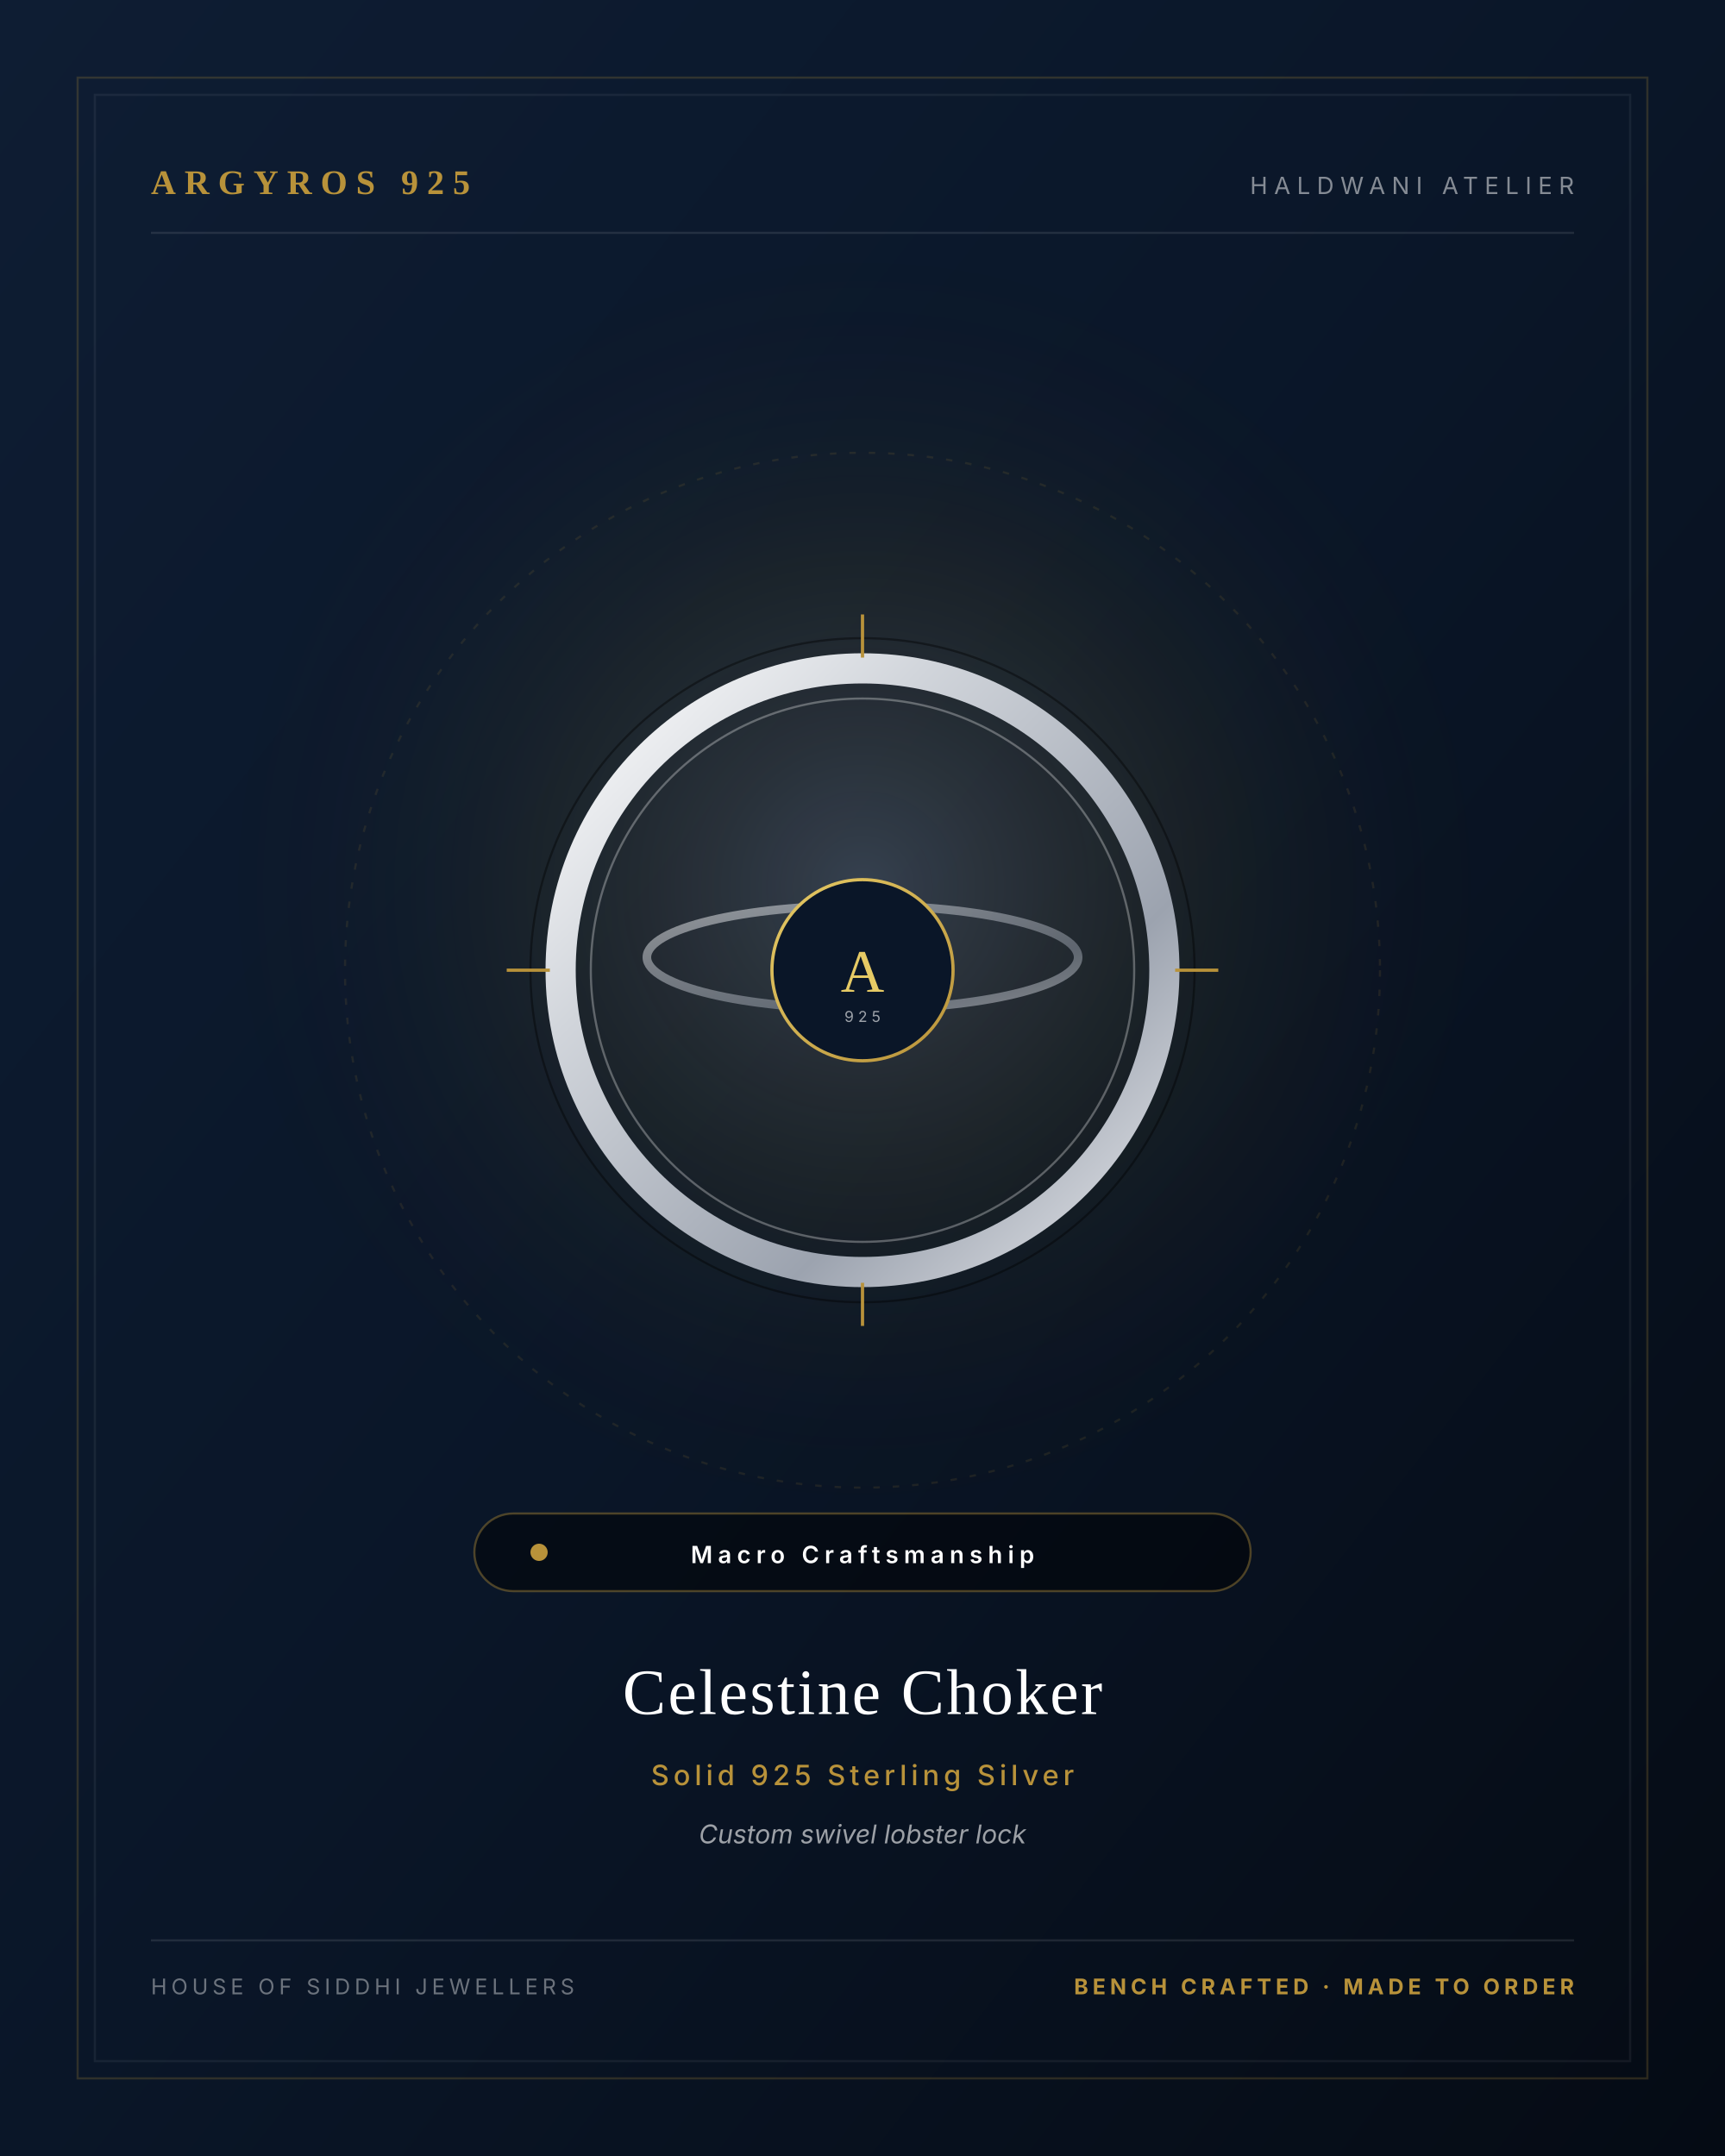
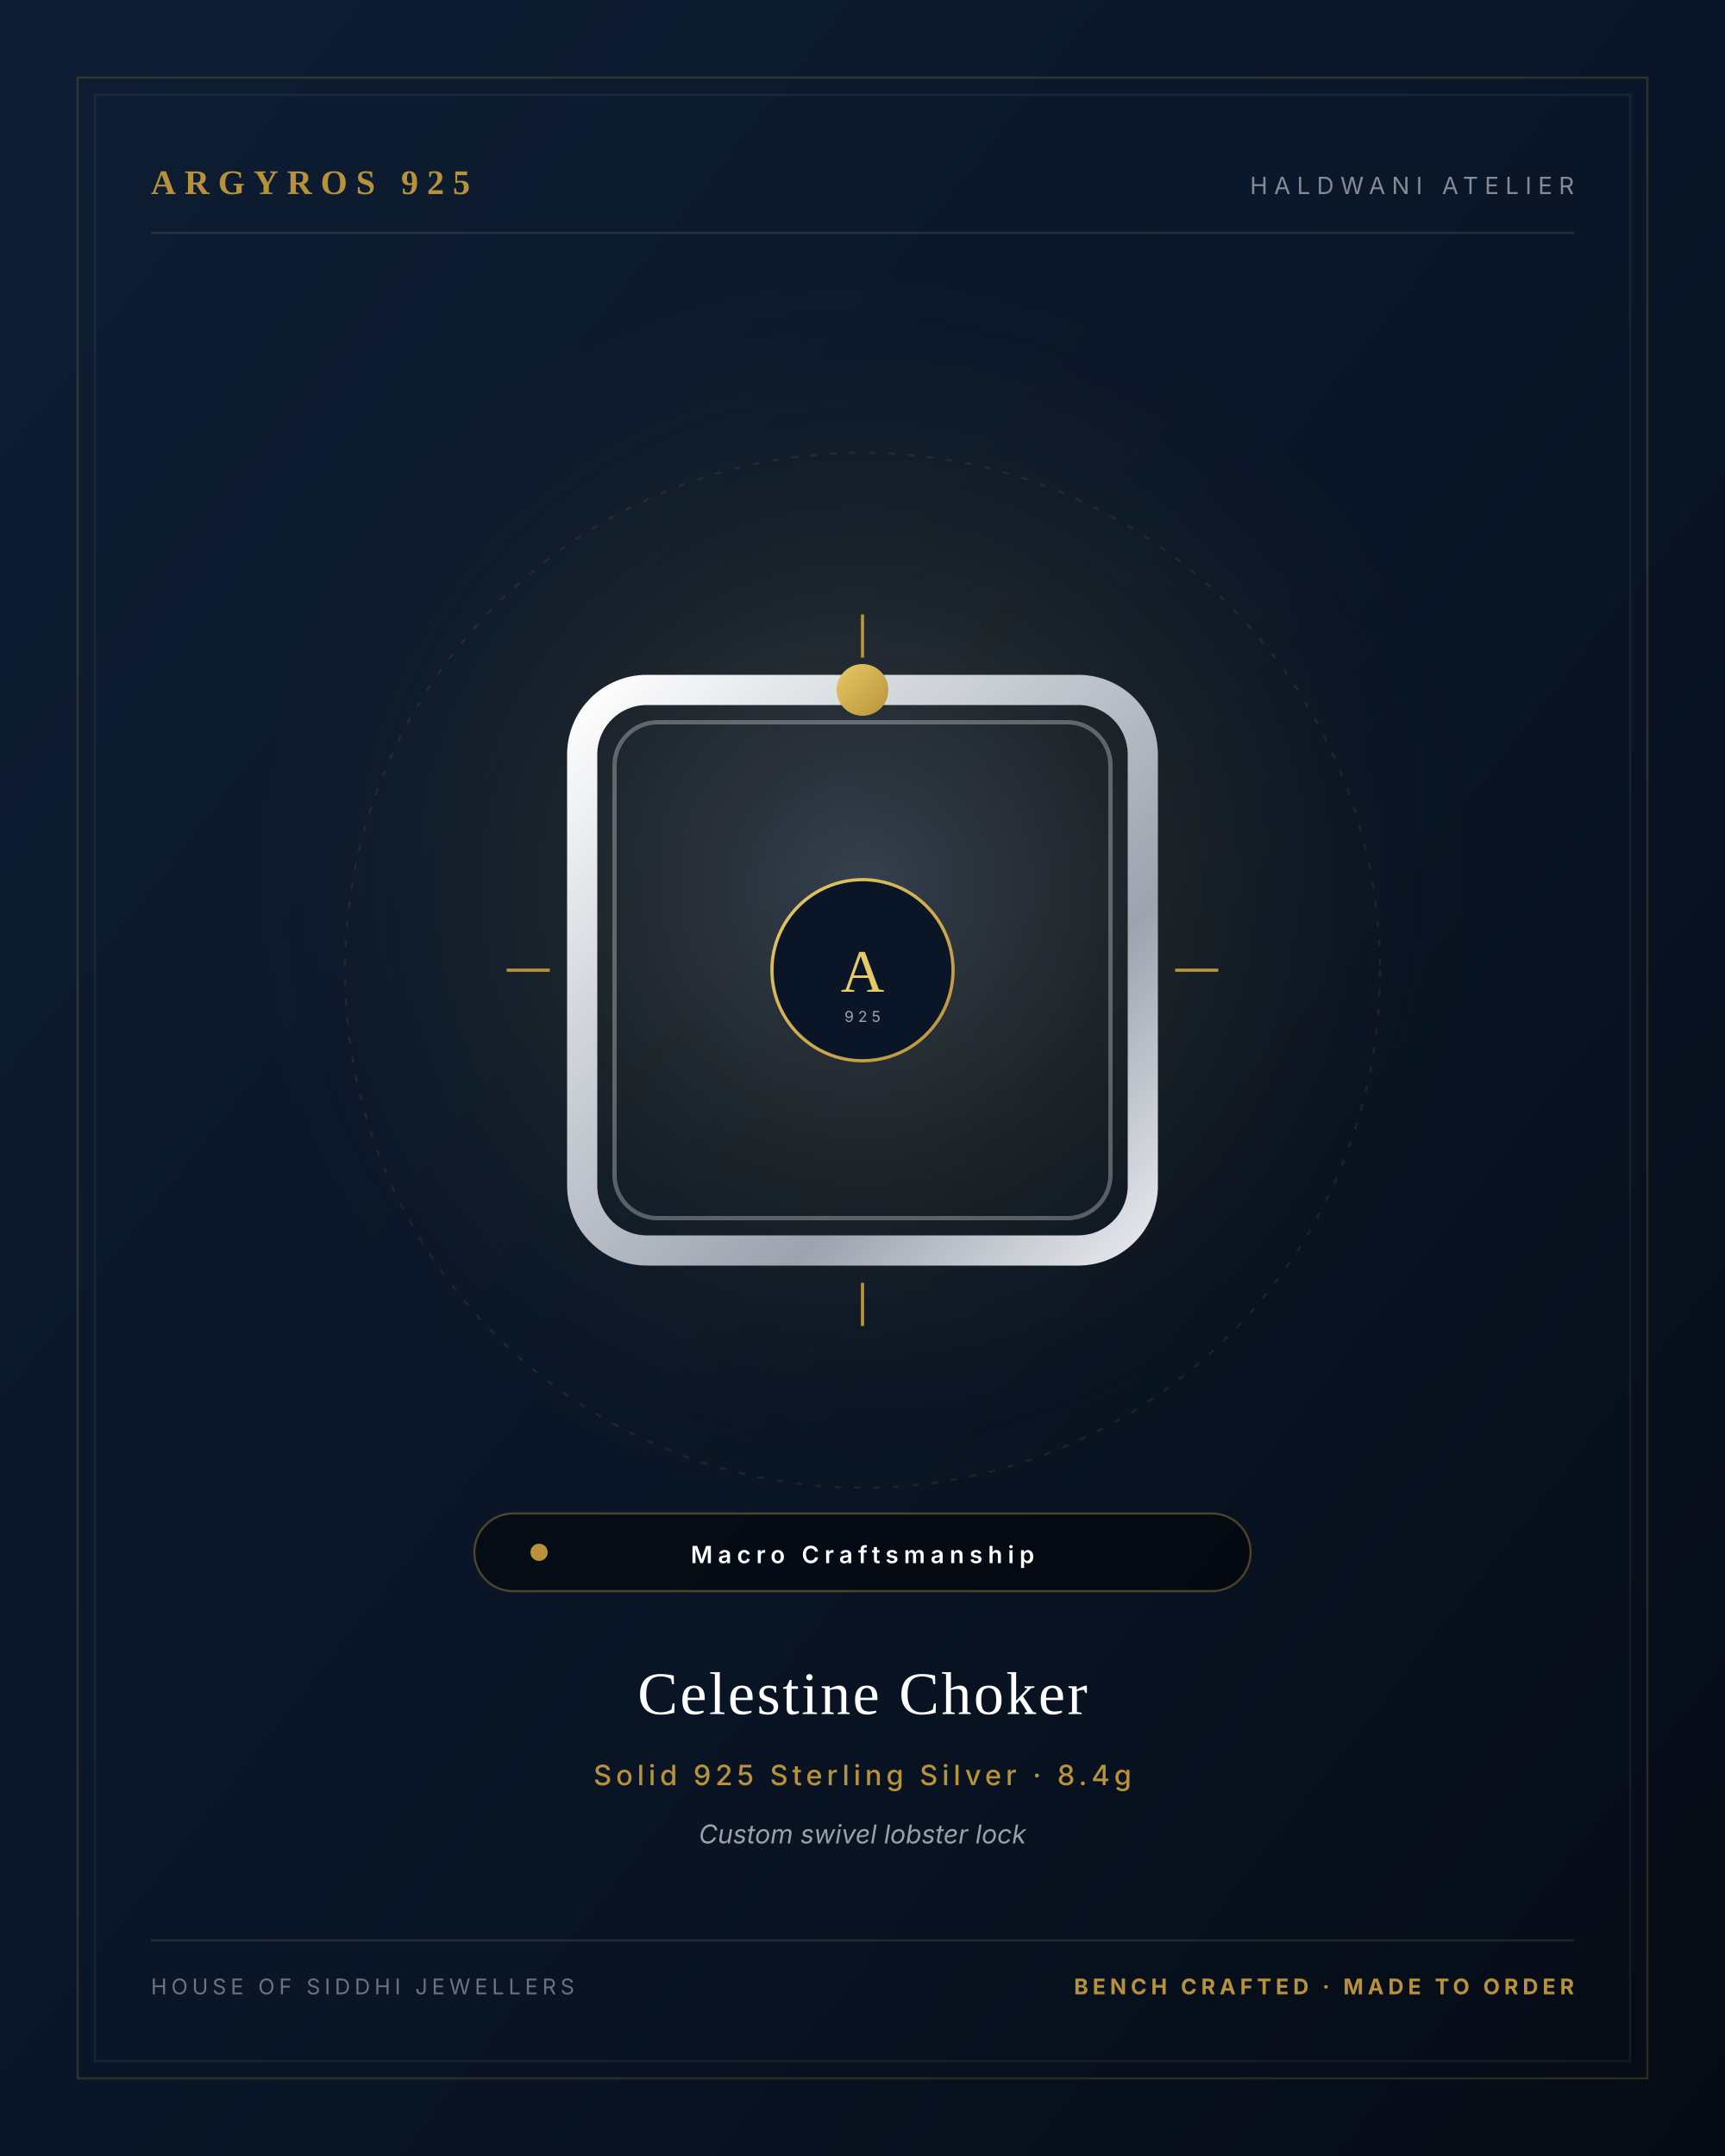
<svg xmlns="http://www.w3.org/2000/svg" viewBox="0 0 800 1000" width="800" height="1000">
  <defs>
    <linearGradient id="bgGrad" x1="0%" y1="0%" x2="100%" y2="100%">
      <stop offset="0%" stop-color="#0e1d33" />
      <stop offset="50%" stop-color="#0a1628" />
      <stop offset="100%" stop-color="#050b14" />
    </linearGradient>
    <radialGradient id="silverGlow" cx="50%" cy="45%" r="40%">
      <stop offset="0%" stop-color="#ffffff" stop-opacity="0.18" />
      <stop offset="50%" stop-color="#c5a028" stop-opacity="0.08" />
      <stop offset="100%" stop-color="#000000" stop-opacity="0" />
    </radialGradient>
    <linearGradient id="silverSheen" x1="0%" y1="0%" x2="100%" y2="100%">
      <stop offset="0%" stop-color="#ffffff" />
      <stop offset="30%" stop-color="#d1d5db" />
      <stop offset="70%" stop-color="#9ca3af" />
      <stop offset="100%" stop-color="#e5e7eb" />
    </linearGradient>
    <linearGradient id="goldAccent" x1="0%" y1="0%" x2="100%" y2="100%">
      <stop offset="0%" stop-color="#e6ca65" />
      <stop offset="100%" stop-color="#b8923a" />
    </linearGradient>
  </defs>
  <rect width="800" height="1000" fill="url(#bgGrad)" />
  <circle cx="400" cy="450" r="380" fill="url(#silverGlow)" />
  <rect x="36" y="36" width="728" height="928" fill="none" stroke="#b8923a" stroke-opacity="0.22" stroke-width="1" />
  <rect x="44" y="44" width="712" height="912" fill="none" stroke="#ffffff" stroke-opacity="0.06" stroke-width="1" />
  <circle cx="400" cy="450" r="240" fill="none" stroke="#b8923a" stroke-opacity="0.12" stroke-width="1" stroke-dasharray="3,6" />
  <text x="70" y="90" font-family="'Cinzel', 'Times New Roman', serif" font-size="16" letter-spacing="4" fill="#b8923a" font-weight="bold">ARGYROS 925</text>
  <text x="730" y="90" text-anchor="end" font-family="-apple-system, sans-serif" font-size="11" letter-spacing="3" fill="#ffffff" fill-opacity="0.5" text-transform="uppercase">HALDWANI ATELIER</text>
  <line x1="70" y1="108" x2="730" y2="108" stroke="#ffffff" stroke-opacity="0.1" stroke-width="1" />
  <g transform="translate(400, 450)">
-     <circle cx="0" cy="0" r="140" fill="none" stroke="url(#silverSheen)" stroke-width="14" />
-     <circle cx="0" cy="0" r="126" fill="none" stroke="#ffffff" stroke-opacity="0.3" stroke-width="1" />
-     <circle cx="0" cy="0" r="154" fill="none" stroke="#000000" stroke-opacity="0.4" stroke-width="1" />
-     <ellipse cx="0" cy="-6" rx="100" ry="24" fill="none" stroke="url(#silverSheen)" stroke-width="4" stroke-opacity="0.5" />
+     <rect x="-130" y="-130" width="260" height="260" rx="30" fill="none" stroke="url(#silverSheen)" stroke-width="14" />
+     <rect x="-115" y="-115" width="230" height="230" rx="20" fill="none" stroke="#ffffff" stroke-opacity="0.3" stroke-width="2" />
+     <circle cx="0" cy="-130" r="12" fill="url(#goldAccent)" />
    <circle cx="0" cy="0" r="42" fill="#0a1628" stroke="url(#goldAccent)" stroke-width="1.5" />
    <text x="0" y="10" text-anchor="middle" font-family="'Cinzel', 'Times New Roman', serif" font-size="28" fill="#e6ca65" font-weight="300">A</text>
    <text x="0" y="24" text-anchor="middle" font-family="-apple-system, sans-serif" font-size="7" letter-spacing="2" fill="#ffffff" fill-opacity="0.6">925</text>
    <line x1="-165" y1="0" x2="-145" y2="0" stroke="#b8923a" stroke-width="1.5" />
    <line x1="145" y1="0" x2="165" y2="0" stroke="#b8923a" stroke-width="1.5" />
    <line x1="0" y1="-165" x2="0" y2="-145" stroke="#b8923a" stroke-width="1.5" />
    <line x1="0" y1="145" x2="0" y2="165" stroke="#b8923a" stroke-width="1.5" />
  </g>
  <g transform="translate(400, 720)">
    <rect x="-180" y="-18" width="360" height="36" rx="18" fill="#000000" fill-opacity="0.45" stroke="#b8923a" stroke-opacity="0.4" stroke-width="1" />
    <circle cx="-150" cy="0" r="4" fill="#b8923a" />
    <text x="0" y="5" text-anchor="middle" font-family="-apple-system, sans-serif" font-size="11" letter-spacing="2.5" fill="#ffffff" font-weight="600" text-transform="uppercase">Macro Craftsmanship</text>
  </g>
-   <text x="400" y="795" text-anchor="middle" font-family="'Cinzel', 'Times New Roman', serif" font-size="30" fill="#ffffff" font-weight="400" letter-spacing="1">Celestine Choker</text>
-   <text x="400" y="828" text-anchor="middle" font-family="-apple-system, sans-serif" font-size="13" fill="#b8923a" letter-spacing="2" font-weight="500">Solid 925 Sterling Silver</text>
+   <text x="400" y="795" text-anchor="middle" font-family="'Cinzel', 'Times New Roman', serif" font-size="28" fill="#ffffff" font-weight="400" letter-spacing="1">Celestine Choker</text>
+   <text x="400" y="828" text-anchor="middle" font-family="-apple-system, sans-serif" font-size="13" fill="#b8923a" letter-spacing="2" font-weight="500">Solid 925 Sterling Silver · 8.4g</text>
  <text x="400" y="855" text-anchor="middle" font-family="-apple-system, sans-serif" font-size="12" fill="#ffffff" fill-opacity="0.6" font-style="italic">Custom swivel lobster lock</text>
  <line x1="70" y1="900" x2="730" y2="900" stroke="#ffffff" stroke-opacity="0.1" stroke-width="1" />
  <text x="70" y="925" font-family="-apple-system, sans-serif" font-size="10" letter-spacing="2" fill="#ffffff" fill-opacity="0.4" text-transform="uppercase">HOUSE OF SIDDHI JEWELLERS</text>
  <text x="730" y="925" text-anchor="end" font-family="-apple-system, sans-serif" font-size="10" letter-spacing="2" fill="#b8923a" font-weight="bold" text-transform="uppercase">BENCH CRAFTED · MADE TO ORDER</text>
</svg>
